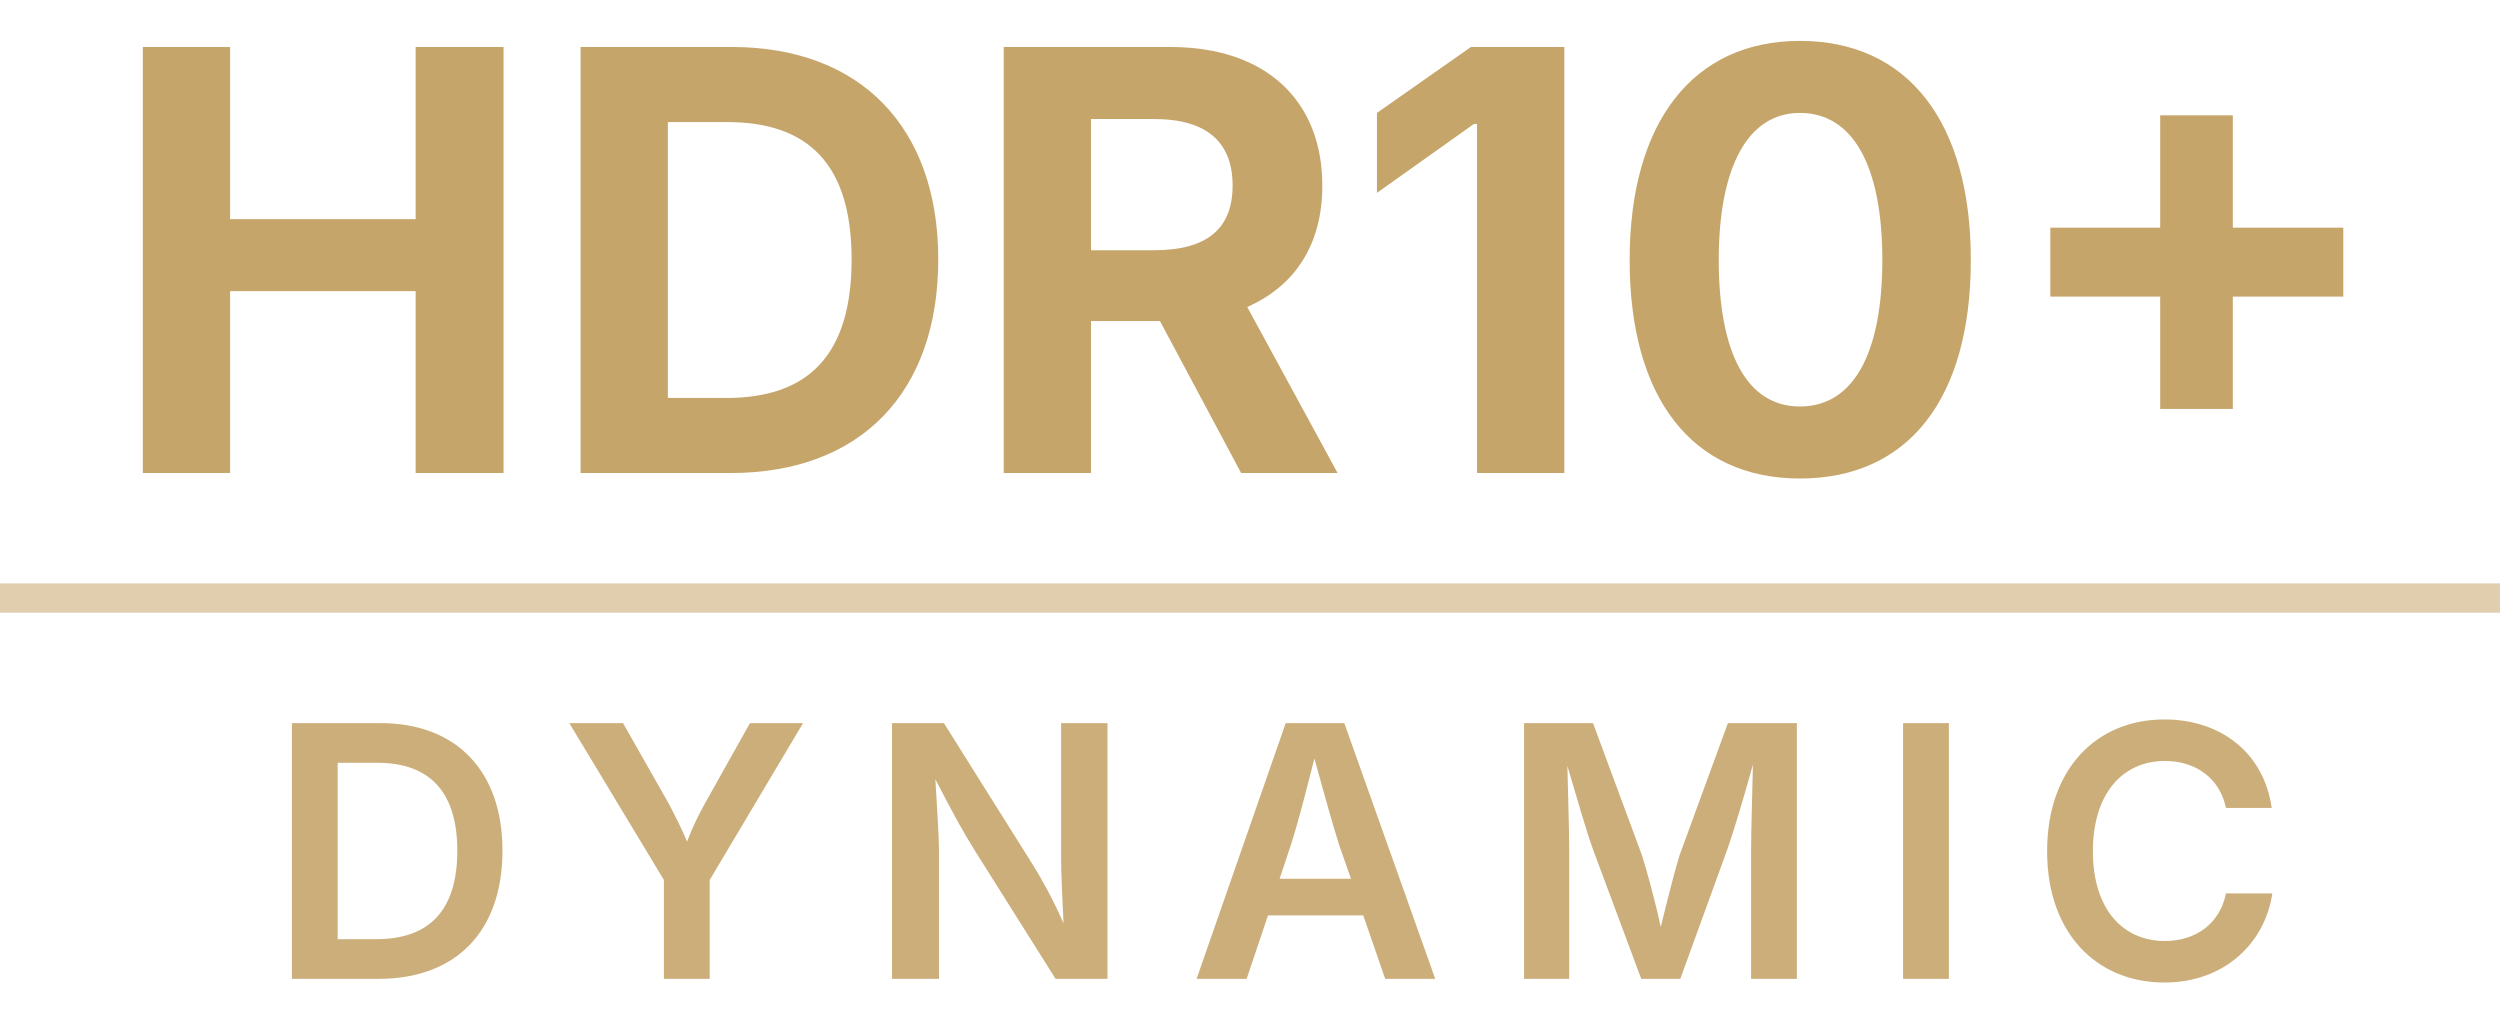
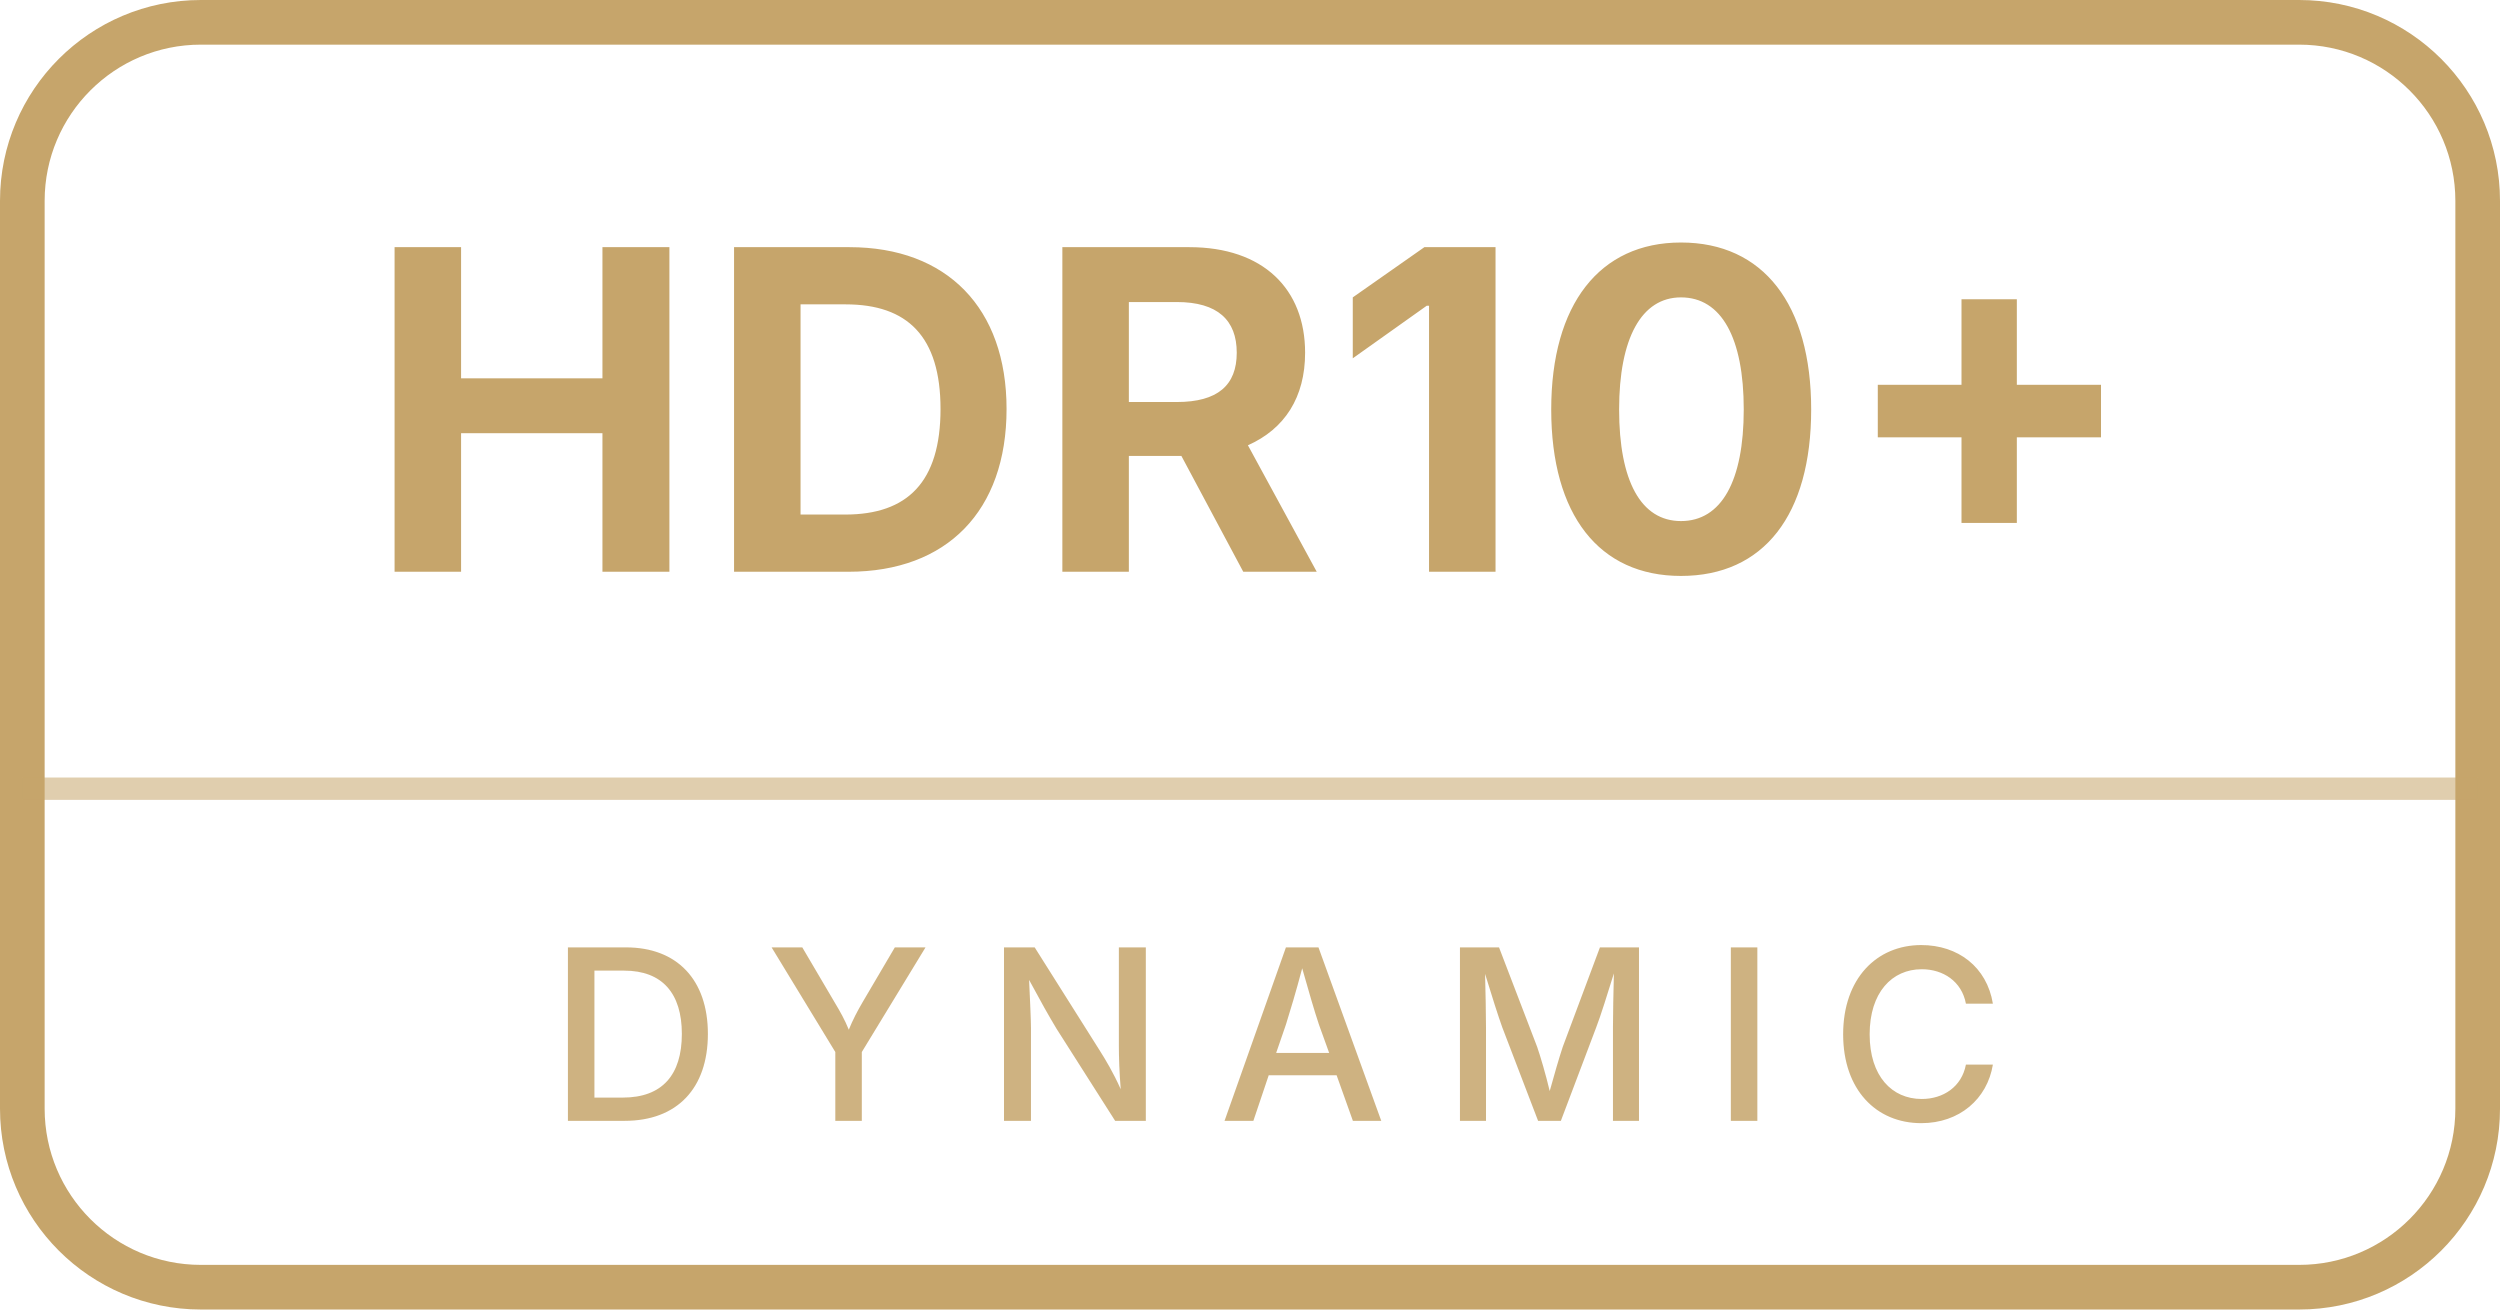
- <svg xmlns="http://www.w3.org/2000/svg" width="64" height="26.26" viewBox="0 0 64 26.26">
-   <text class="t" x="32.00" y="12.11" text-anchor="middle" font-family="Inter" font-weight="700" font-size="15" letter-spacing="0" fill="#C6A56B">HDR10+</text>
-   <line x1="0" y1="15.31" x2="64" y2="15.31" stroke="#C6A56B" stroke-width="0.75" opacity=".55" />
-   <text class="b" x="32.70" y="25.06" text-anchor="middle" font-family="Inter" font-weight="600" font-size="9" letter-spacing="1.4" fill="#C6A56B" opacity=".9">DYNAMIC</text>
+ <svg xmlns="http://www.w3.org/2000/svg" width="84" height="44" viewBox="0 0 84 44">
+   <rect x="0.75" y="0.75" width="82.5" height="42.5" rx="6" fill="none" stroke="#C6A56B" stroke-width="1.5" />
+   <line x1="0.75" y1="26.5" x2="83.25" y2="26.5" stroke="#C6A56B" stroke-width="0.75" opacity=".55" />
+   <text class="t" x="42.10" y="19.21" text-anchor="middle" font-family="Inter" font-weight="700" font-size="15" letter-spacing="0.2" fill="#C6A56B">HDR10+</text>
+   <text class="b" x="42.90" y="37.66" text-anchor="middle" font-family="Inter" font-weight="500" font-size="8" letter-spacing="1.8" fill="#C6A56B" opacity=".85">DYNAMIC</text>
</svg>
